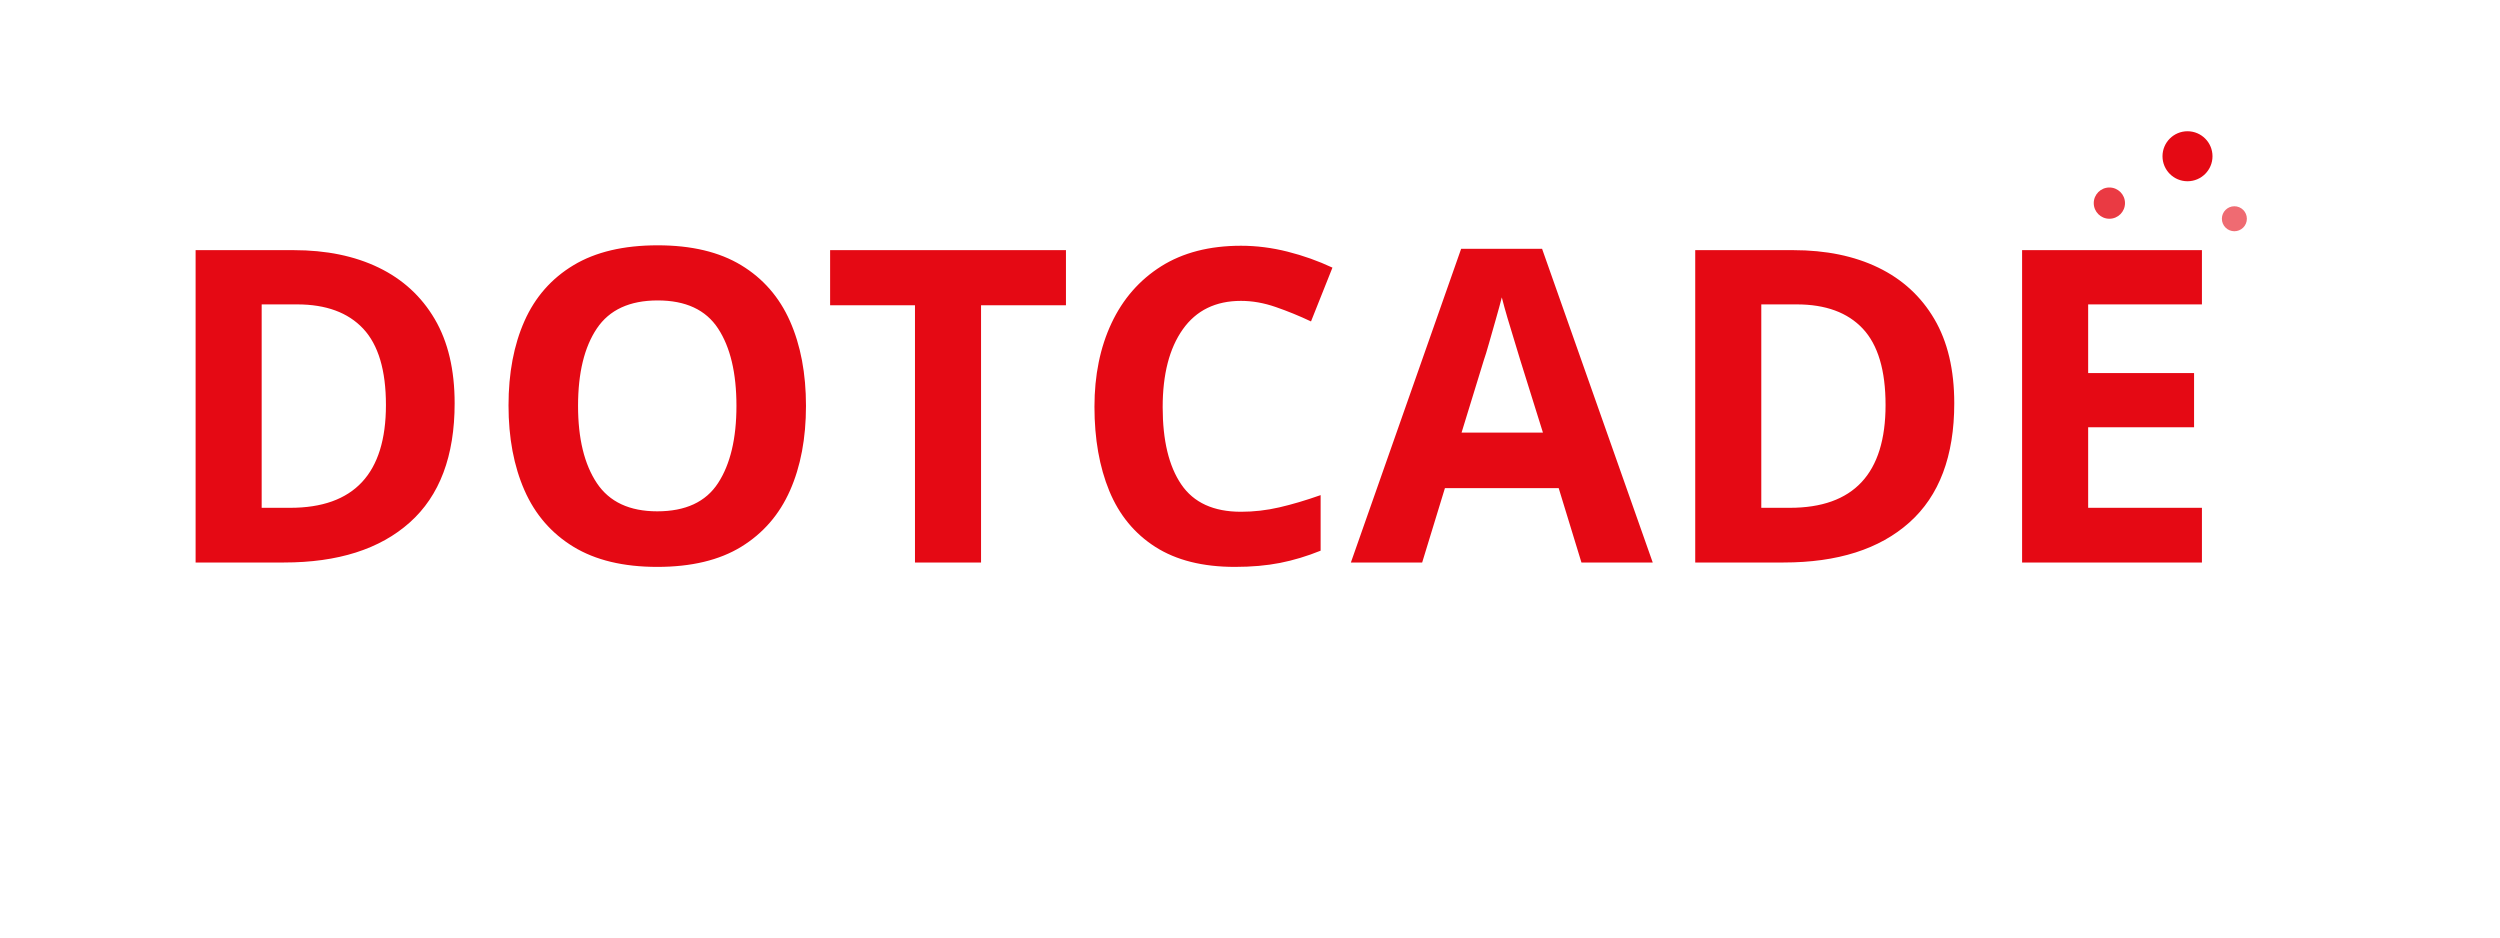
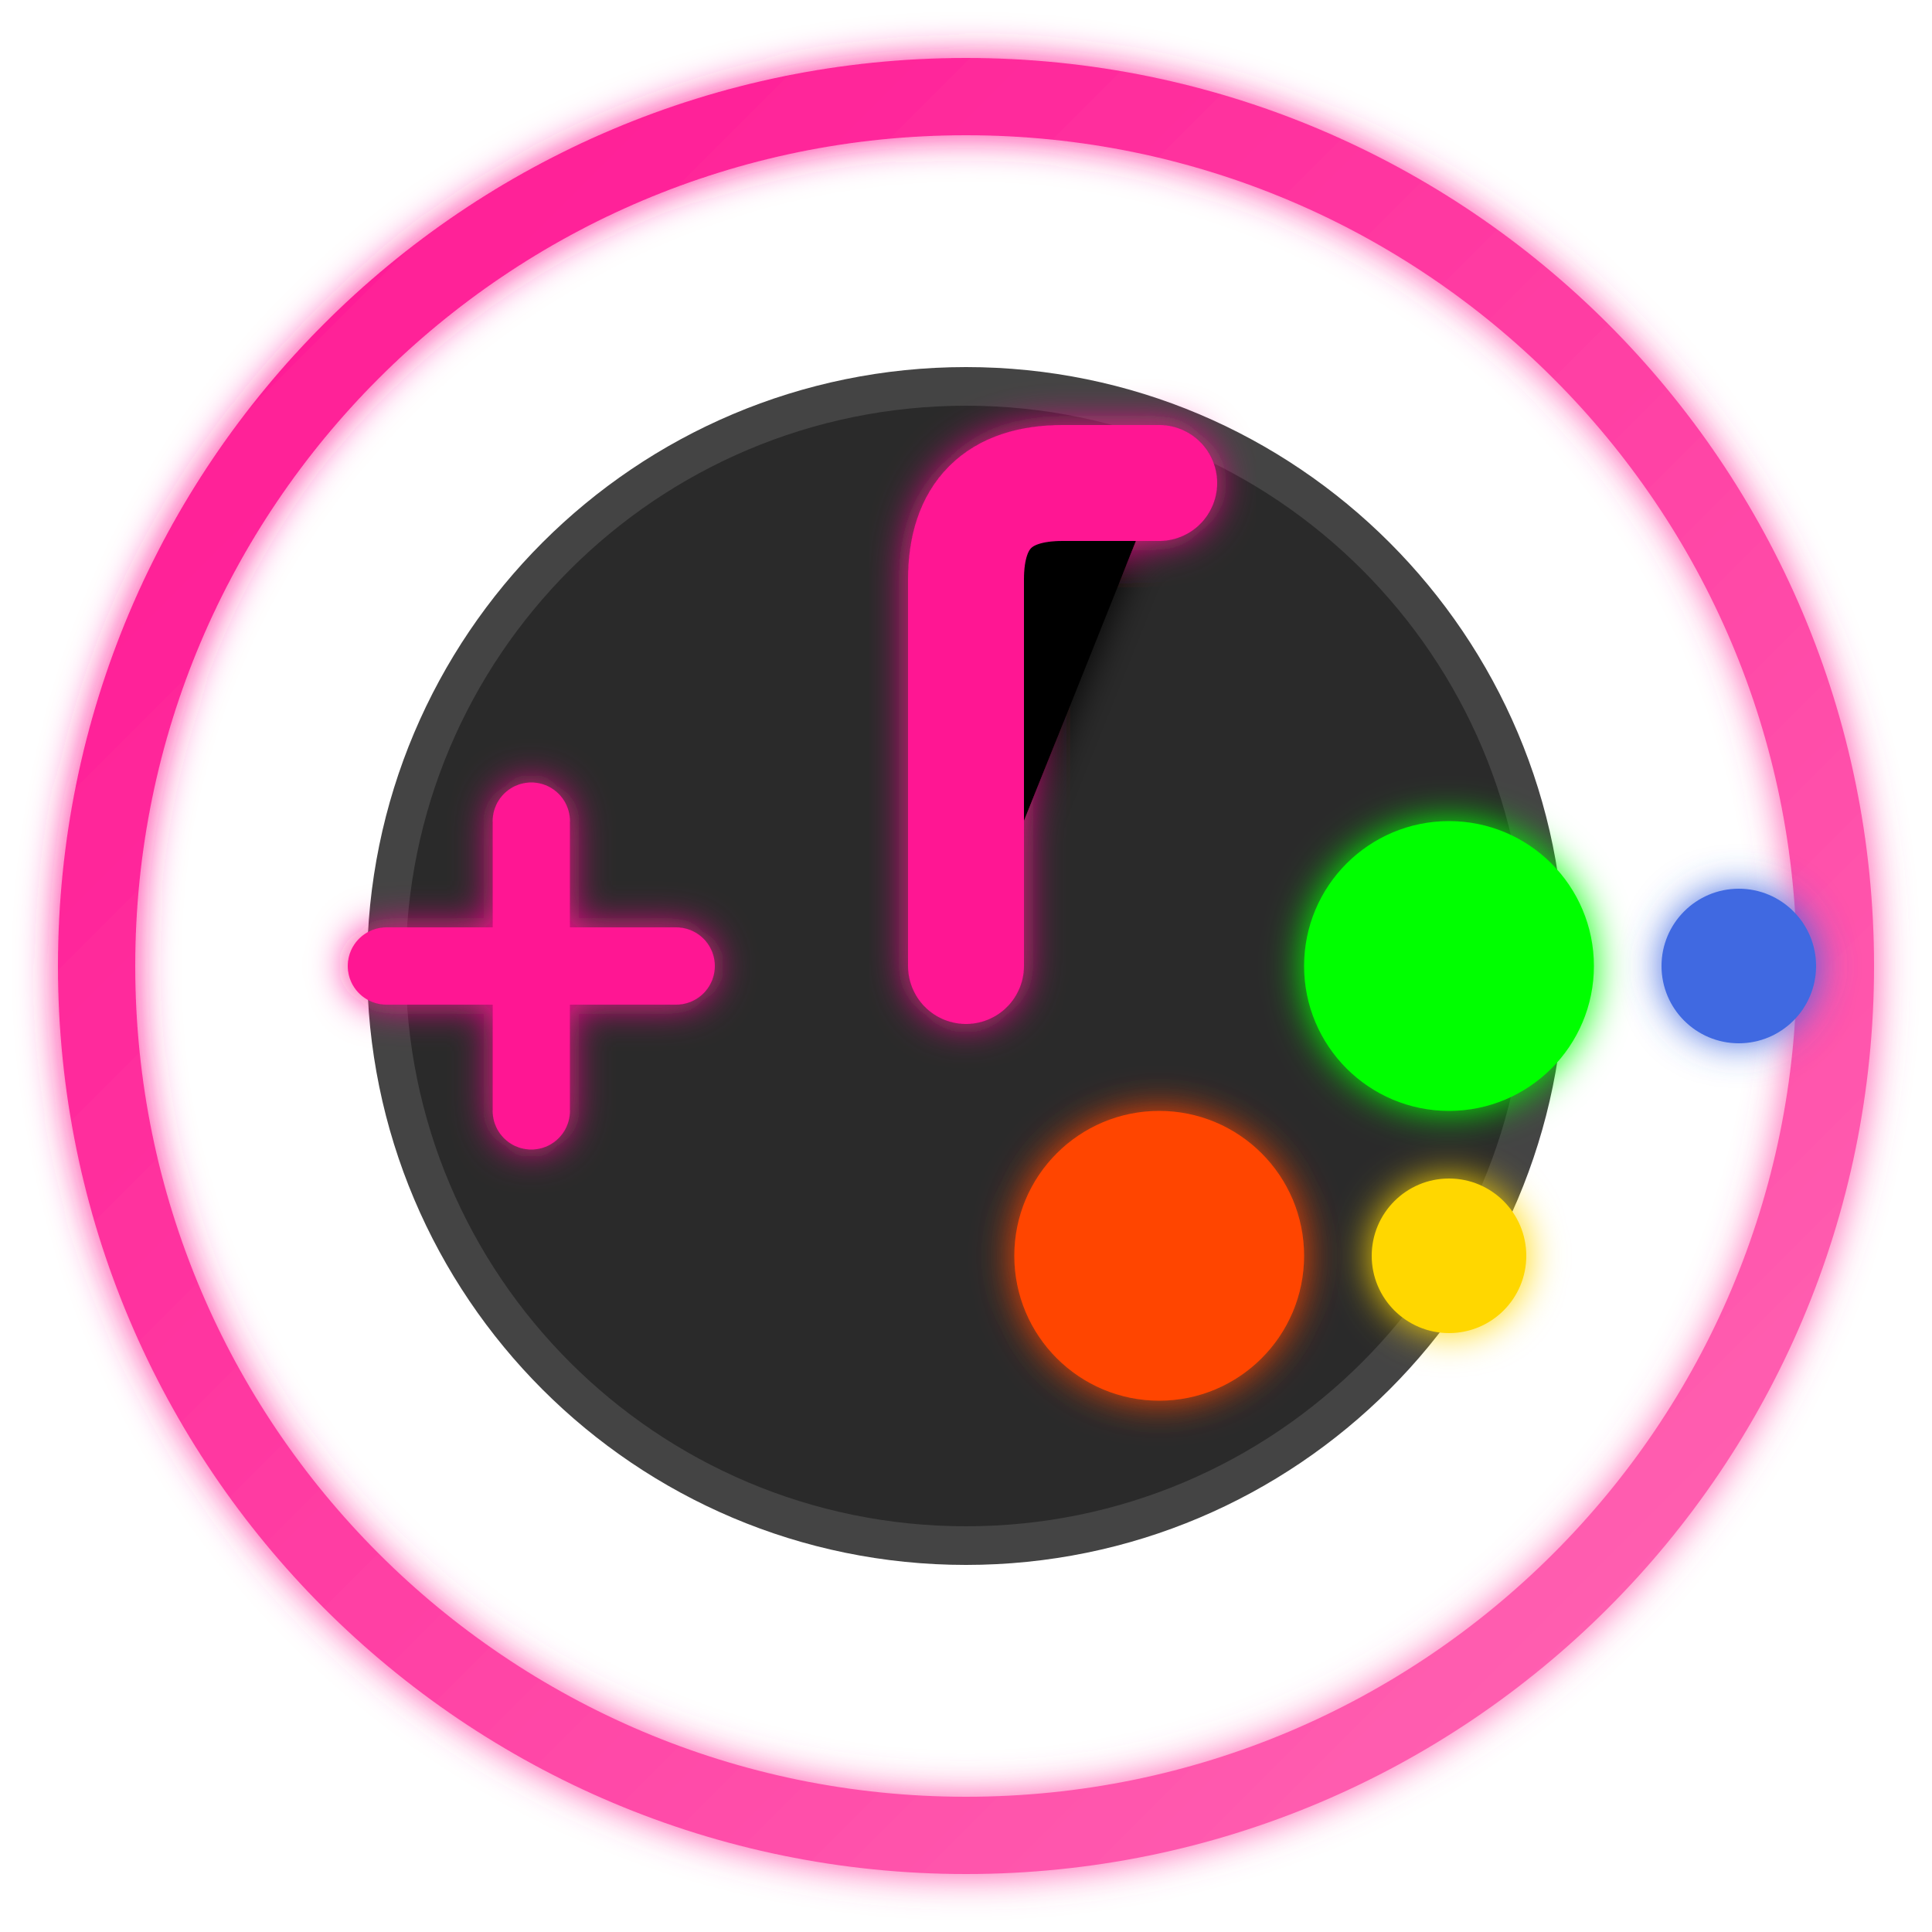
- <svg xmlns="http://www.w3.org/2000/svg" viewBox="0 0 800 300">
-   <g transform="translate(50, 180)">
-     <text x="0" y="0" fill="#E50914" font-family="Bebas Neue, sans-serif" font-size="140" font-weight="600" letter-spacing="1">DOTCADE</text>
-   </g>
-   <g transform="translate(700, 50)">
-     <circle cx="0" cy="0" r="8" fill="#E50914" />
-     <circle cx="-25" cy="15" r="5" fill="#E50914" opacity="0.8" />
-     <circle cx="15" cy="20" r="4" fill="#E50914" opacity="0.6" />
-   </g>
+ <svg xmlns="http://www.w3.org/2000/svg" viewBox="0 0 200 200">
+   <defs>
+     <filter id="neonGlow" x="-50%" y="-50%" width="200%" height="200%">
+       <feGaussianBlur stdDeviation="2" result="coloredBlur" />
+       <feMerge>
+         <feMergeNode in="coloredBlur" />
+         <feMergeNode in="SourceGraphic" />
+       </feMerge>
+     </filter>
+     <linearGradient id="ringGradient" x1="0%" y1="0%" x2="100%" y2="100%">
+       <stop offset="0%" style="stop-color:#FF1493" />
+       <stop offset="100%" style="stop-color:#FF69B4" />
+     </linearGradient>
+   </defs>
+   <circle cx="100" cy="100" r="90" fill="none" stroke="url(#ringGradient)" stroke-width="8" filter="url(#neonGlow)" />
+   <circle cx="100" cy="100" r="60" fill="#2A2A2A" stroke="#444" stroke-width="4" />
+   <path d="M100 100 L100 60 Q100 50 110 50 L120 50" stroke="#FF1493" stroke-width="12" stroke-linecap="round" filter="url(#neonGlow)" />
+   <circle cx="150" cy="100" r="15" fill="#00FF00" filter="url(#neonGlow)" />
+   <circle cx="120" cy="130" r="15" fill="#FF4500" filter="url(#neonGlow)" />
+   <circle cx="180" cy="100" r="8" fill="#4169E1" filter="url(#neonGlow)" />
+   <circle cx="150" cy="130" r="8" fill="#FFD700" filter="url(#neonGlow)" />
+   <path d="M70 100 L40 100 M55 85 L55 115" stroke="#FF1493" stroke-width="8" stroke-linecap="round" filter="url(#neonGlow)" />
</svg>
